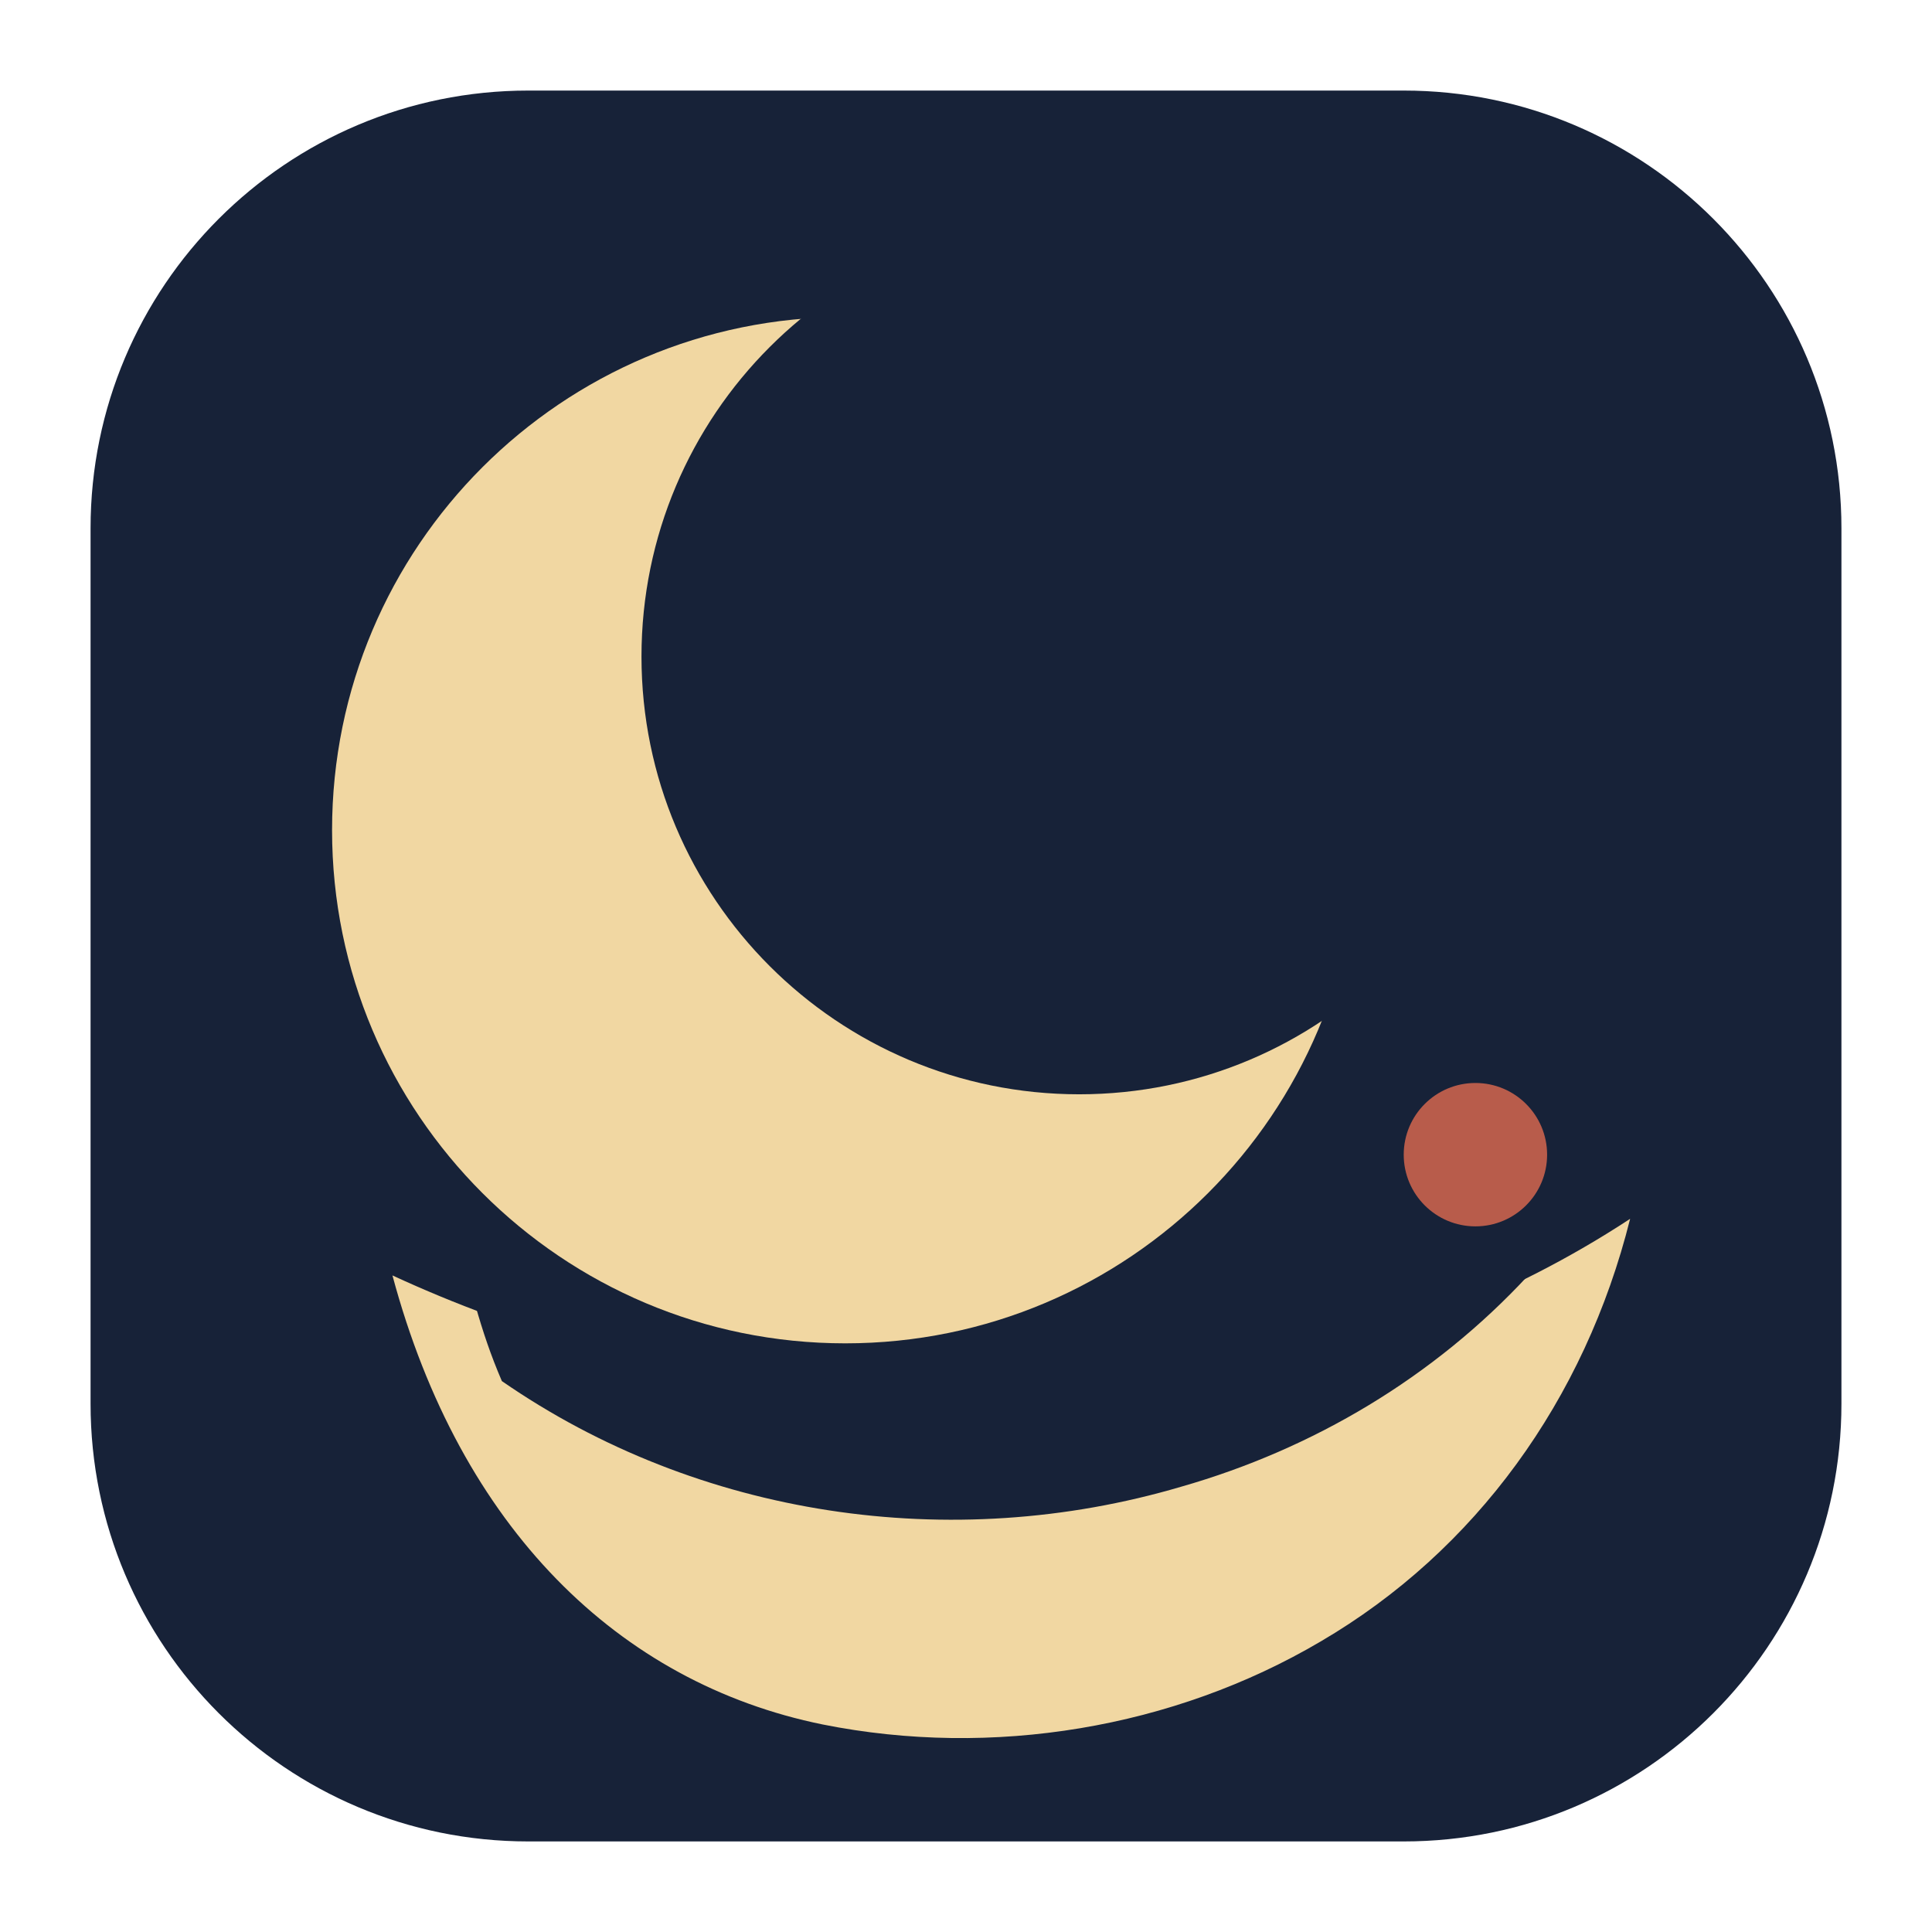
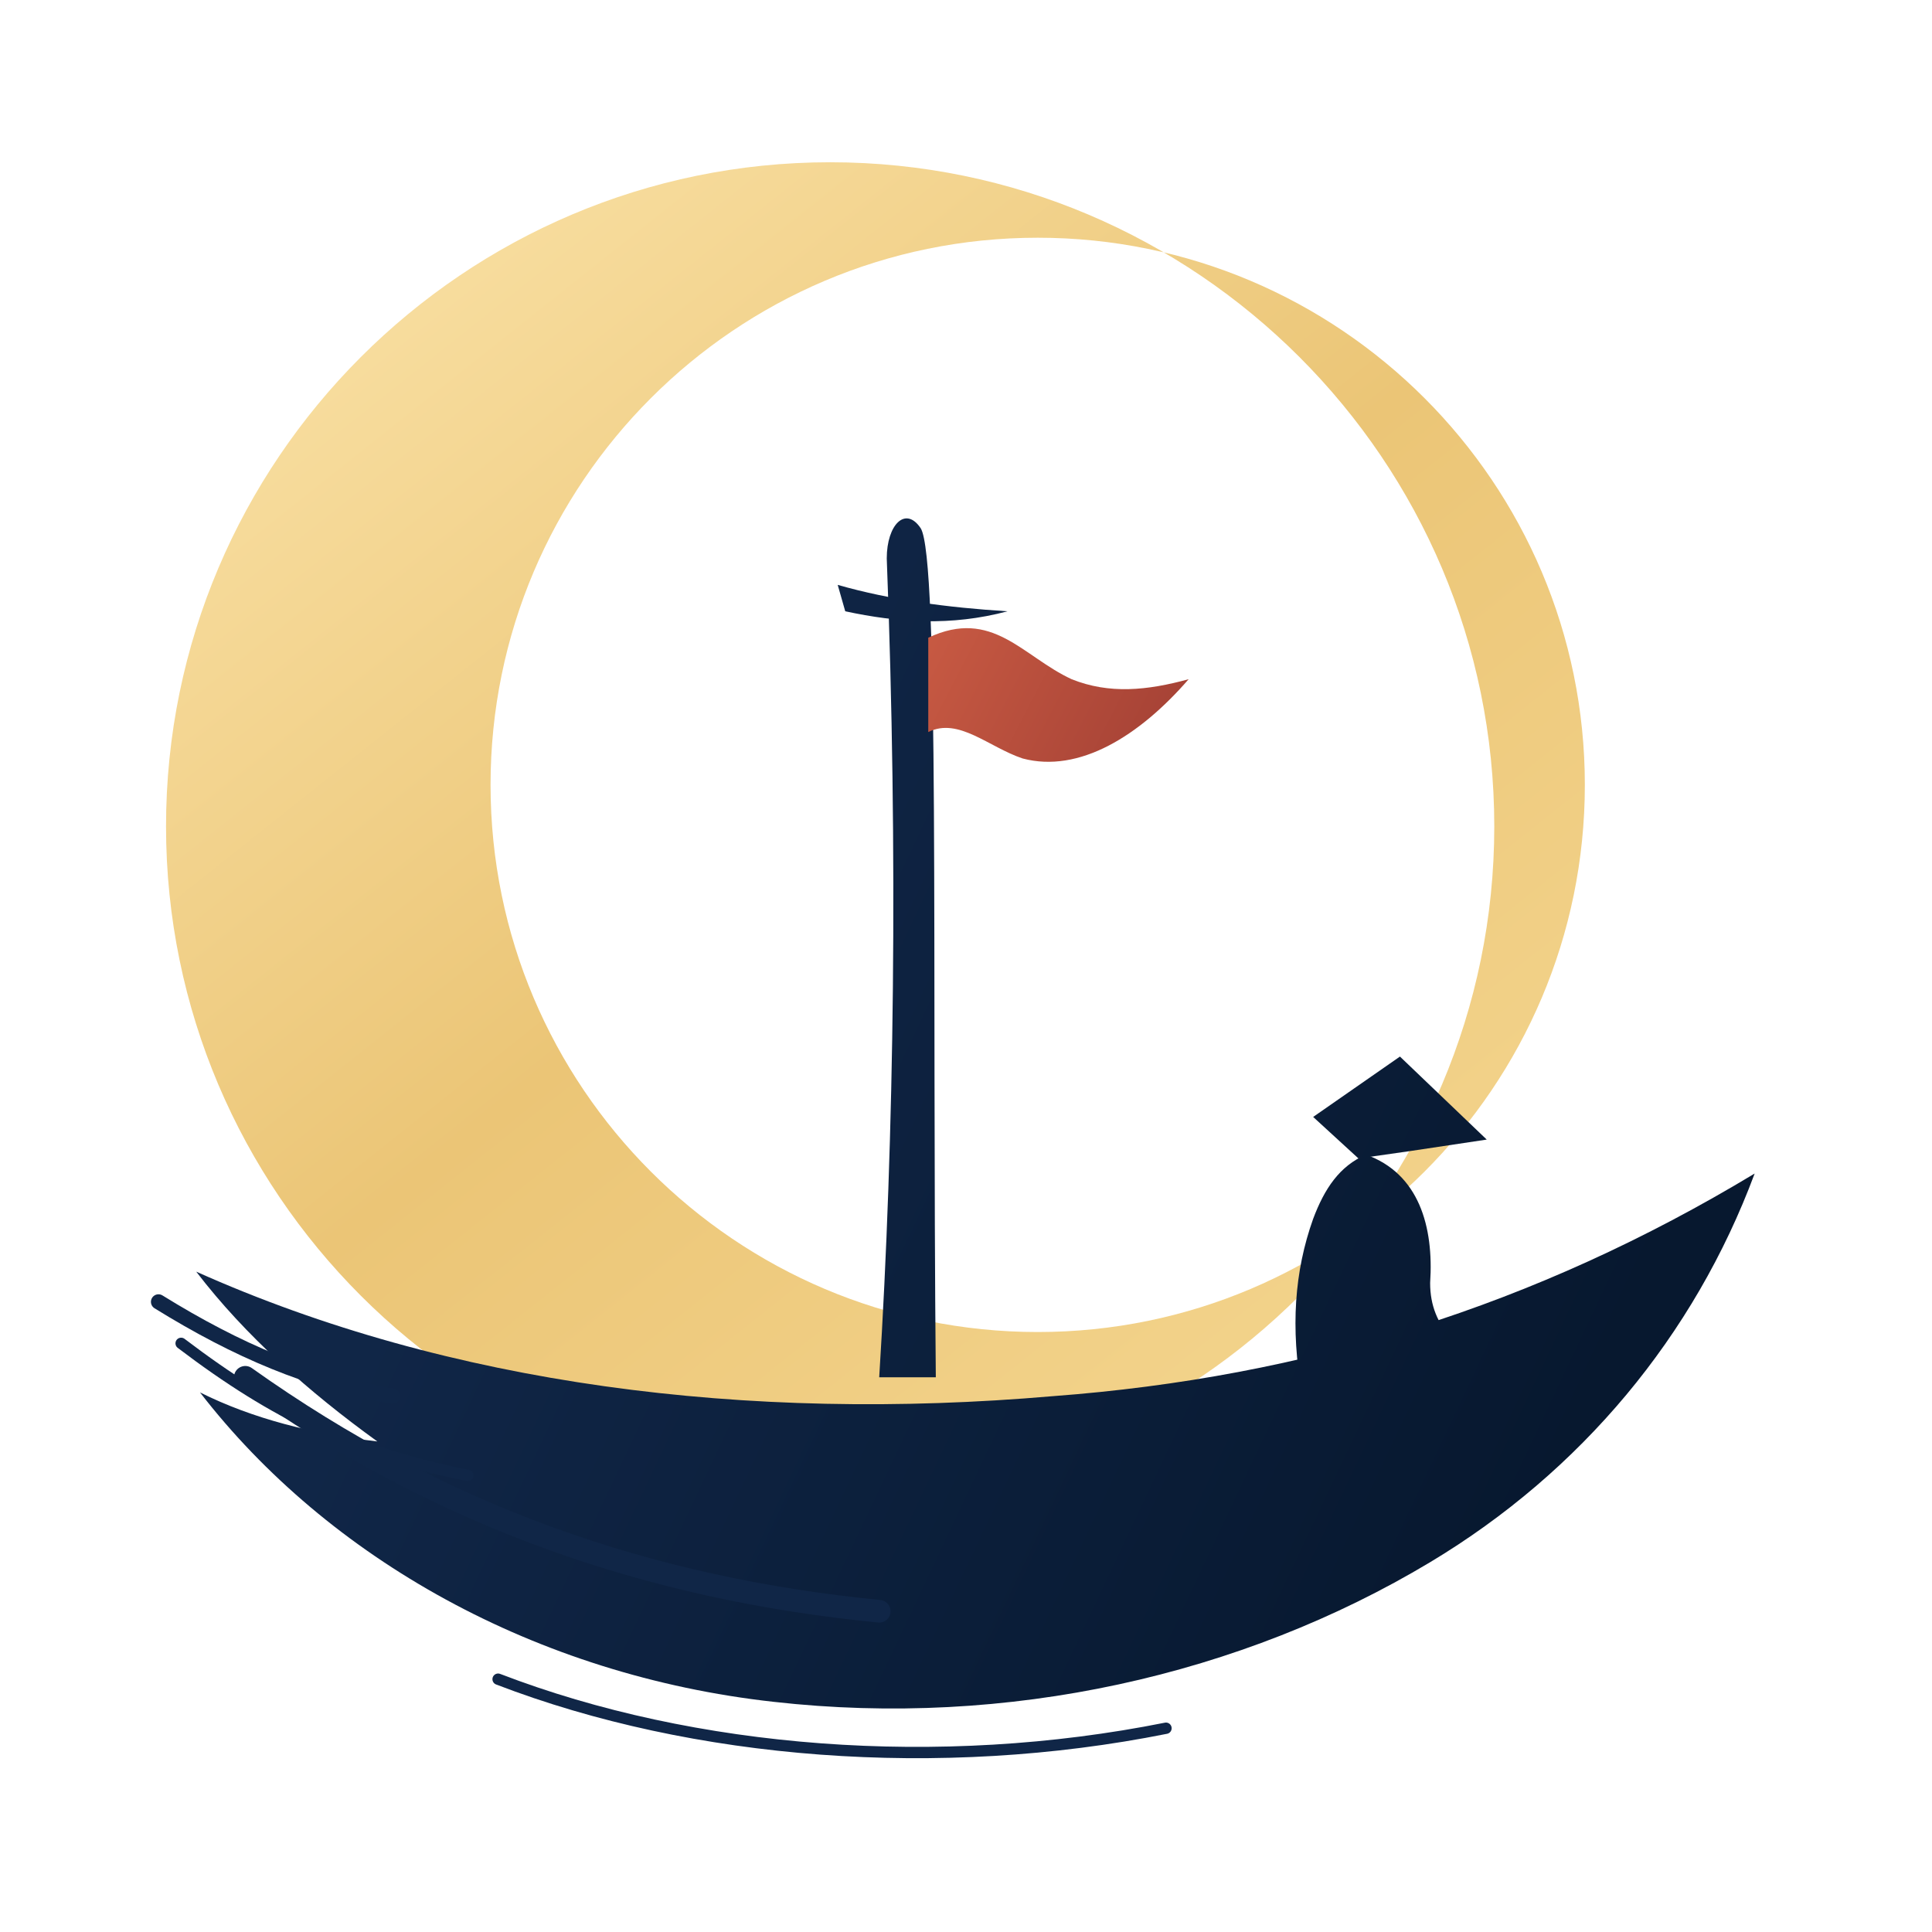
<svg xmlns="http://www.w3.org/2000/svg" viewBox="0 0 512 512" role="img" aria-labelledby="title desc">
-   <rect x="24" y="24" width="464" height="464" rx="116" fill="#172238" />
-   <circle cx="224" cy="220" r="136" fill="#F1D7A2" />
-   <circle cx="286" cy="174" r="116" fill="#172238" />
-   <path fill="#F1D7A2" d="M104 338c67 31 147 41 224 26 37-7 72-20 104-41-12 48-41 88-82 112-39 23-87 31-132 22-54-11-96-52-114-119z" />
-   <path fill="#172238" d="M126 346c74 24 153 28 229 9 17-4 34-10 50-17-25 27-57 46-92 56-61 18-128 8-180-28-3-7-5-13-7-20z" />
-   <circle cx="391" cy="306" r="19" fill="#B85C4B" />
+   <defs>
+     <linearGradient id="moonGold" x1="92" y1="78" x2="344" y2="395" gradientUnits="userSpaceOnUse">
+       <stop offset="0" stop-color="#F8DEA0" />
+       <stop offset="0.48" stop-color="#EBC576" />
+       <stop offset="1" stop-color="#F4D58E" />
+     </linearGradient>
+     <linearGradient id="inkNavy" x1="118" y1="310" x2="391" y2="439" gradientUnits="userSpaceOnUse">
+       <stop offset="0" stop-color="#102647" />
+       <stop offset="1" stop-color="#07182F" />
+     </linearGradient>
+     <linearGradient id="cinnabar" x1="244" y1="169" x2="304" y2="200" gradientUnits="userSpaceOnUse">
+       <stop offset="0" stop-color="#C85A43" />
+       <stop offset="1" stop-color="#A74336" />
+     </linearGradient>
+   </defs>
+   <path fill="url(#moonGold)" fill-rule="evenodd" d="     M220 43     C317 43 396 122 396 219     C396 316 317 395 220 395     C123 395 44 316 44 219     C44 122 123 43 220 43 Z      M275 63     C355 63 420 128 420 208     C420 288 355 353 275 353     C195 353 130 288 130 208     C130 128 195 63 275 63 Z" />
+   <path fill="url(#inkNavy)" d="M233 365 C237 301 238 226 235 148 C235 139 240 134 244 140 C249 148 247 257 248 365 Z" />
+   <path fill="url(#inkNavy)" d="M222 155 C236 159 251 161 267 162 C252 166 238 165 224 162 Z" />
+   <path fill="url(#cinnabar)" d="M246 169 C263 161 271 174 284 180 C294 184 304 183 315 180 C302 195 286 205 271 201 C262 198 254 190 246 194 Z" />
+   <path fill="url(#inkNavy)" d="M348 296 L371 280 L394 302 L374 305 L360 307 Z" />
+   <path fill="url(#inkNavy)" d="M362 306 C376 311 380 325 379 340 C379 352 387 359 401 365 C384 371 364 373 345 369 C342 352 343 337 348 323 C351 315 355 309 362 306 Z" />
+   <path fill="url(#inkNavy)" d="M376 351 C388 356 400 365 410 375 L395 379 C386 370 376 362 366 358 Z" />
+   <path fill="url(#inkNavy)" d="     M52 337     C119 367 198 377 279 370     C346 365 407 346 465 311     C449 354 419 390 379 414     C329 444 267 458 205 451     C142 444 87 413 53 369     C67 376 83 380 100 382     C82 369 65 354 52 337 Z" />
+   <path fill="none" stroke="#102647" stroke-width="6" stroke-linecap="round" d="M65 365 C117 402 172 421 233 427" />
+   <path fill="none" stroke="#102647" stroke-width="4" stroke-linecap="round" d="M42 345 C63 358 82 366 104 370" />
+   <path fill="none" stroke="#102647" stroke-width="3" stroke-linecap="round" d="M48 356 C73 375 94 385 124 391" />
+   <path fill="none" stroke="#102647" stroke-width="3" stroke-linecap="round" d="M132 445 C184 465 249 470 309 458" />
</svg>
